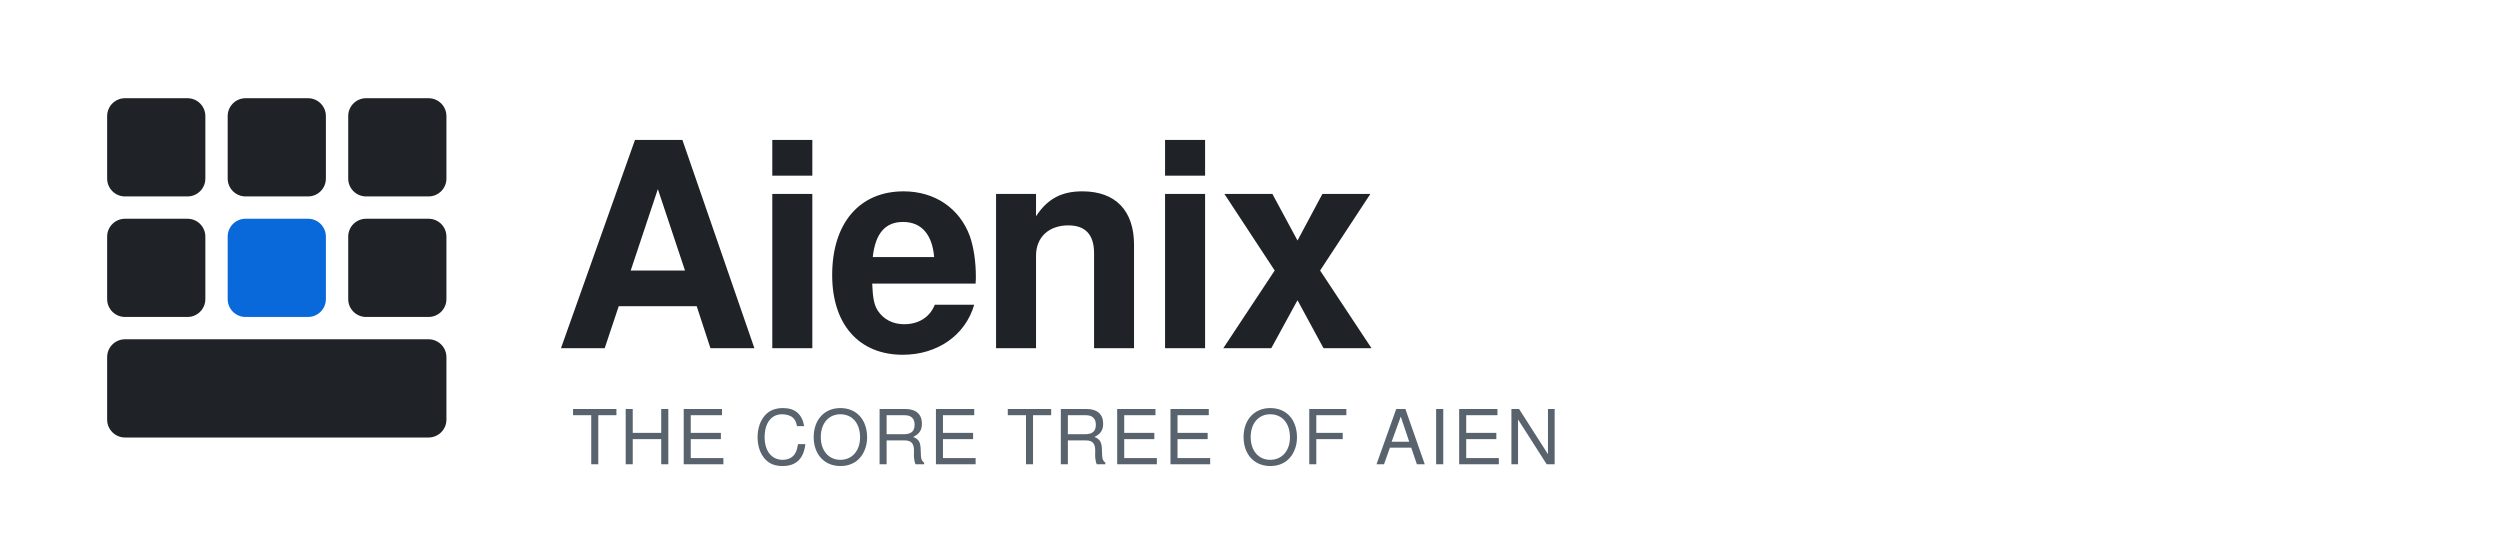
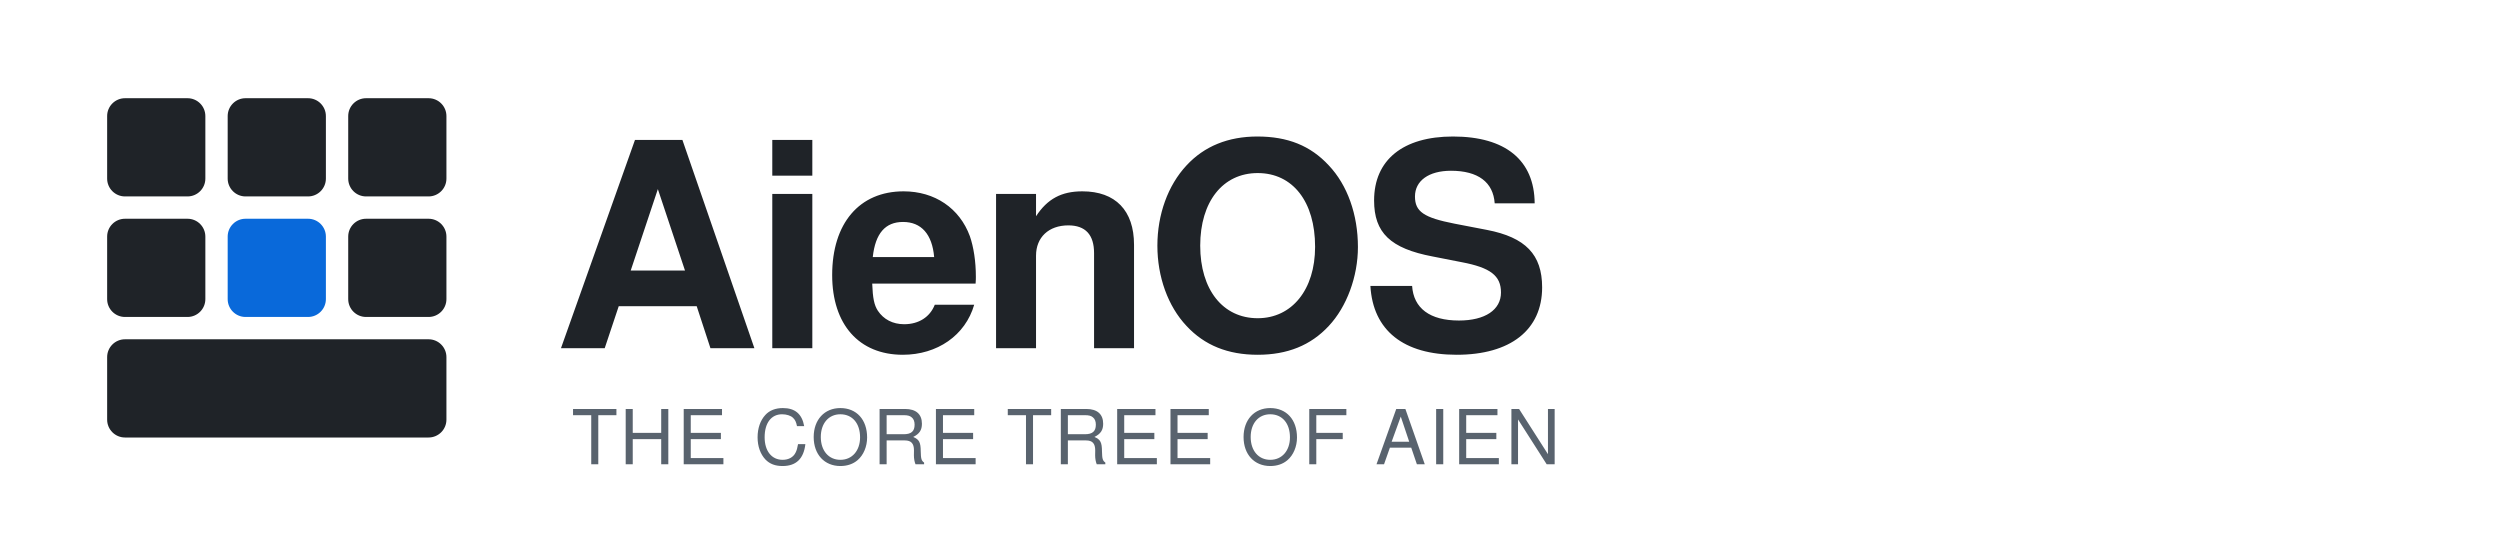
- <svg xmlns="http://www.w3.org/2000/svg" width="560" height="120" viewBox="0 0 560 120" role="img" aria-label="Aienix">
+ <svg xmlns="http://www.w3.org/2000/svg" width="560" height="120" viewBox="0 0 560 120" role="img" aria-label="AienOS">
  <g transform="translate(24 22)">
    <rect x="0" y="0" width="22" height="22" rx="4" fill="#1f2328" />
    <rect x="27" y="0" width="22" height="22" rx="4" fill="#1f2328" />
    <rect x="54" y="0" width="22" height="22" rx="4" fill="#1f2328" />
    <rect x="0" y="27" width="22" height="22" rx="4" fill="#1f2328" />
    <rect x="27" y="27" width="22" height="22" rx="4" fill="#0969da" />
    <rect x="54" y="27" width="22" height="22" rx="4" fill="#1f2328" />
    <rect x="0" y="54" width="76" height="22" rx="4" fill="#1f2328" />
  </g>
-   <text x="124" y="78" font-family="-apple-system, 'Segoe UI', Helvetica, Arial, sans-serif" font-size="64" font-weight="700" letter-spacing="-1.5" fill="#1f2328">Aienix</text>
+   <text x="124" y="78" font-family="-apple-system, 'Segoe UI', Helvetica, Arial, sans-serif" font-size="64" font-weight="700" letter-spacing="-1.5" fill="#1f2328">AienOS</text>
  <text x="128" y="104" font-family="-apple-system, 'Segoe UI', Helvetica, Arial, sans-serif" font-size="17" font-weight="400" letter-spacing="0.6" fill="#59636e">THE CORE TREE OF AIEN</text>
</svg>
